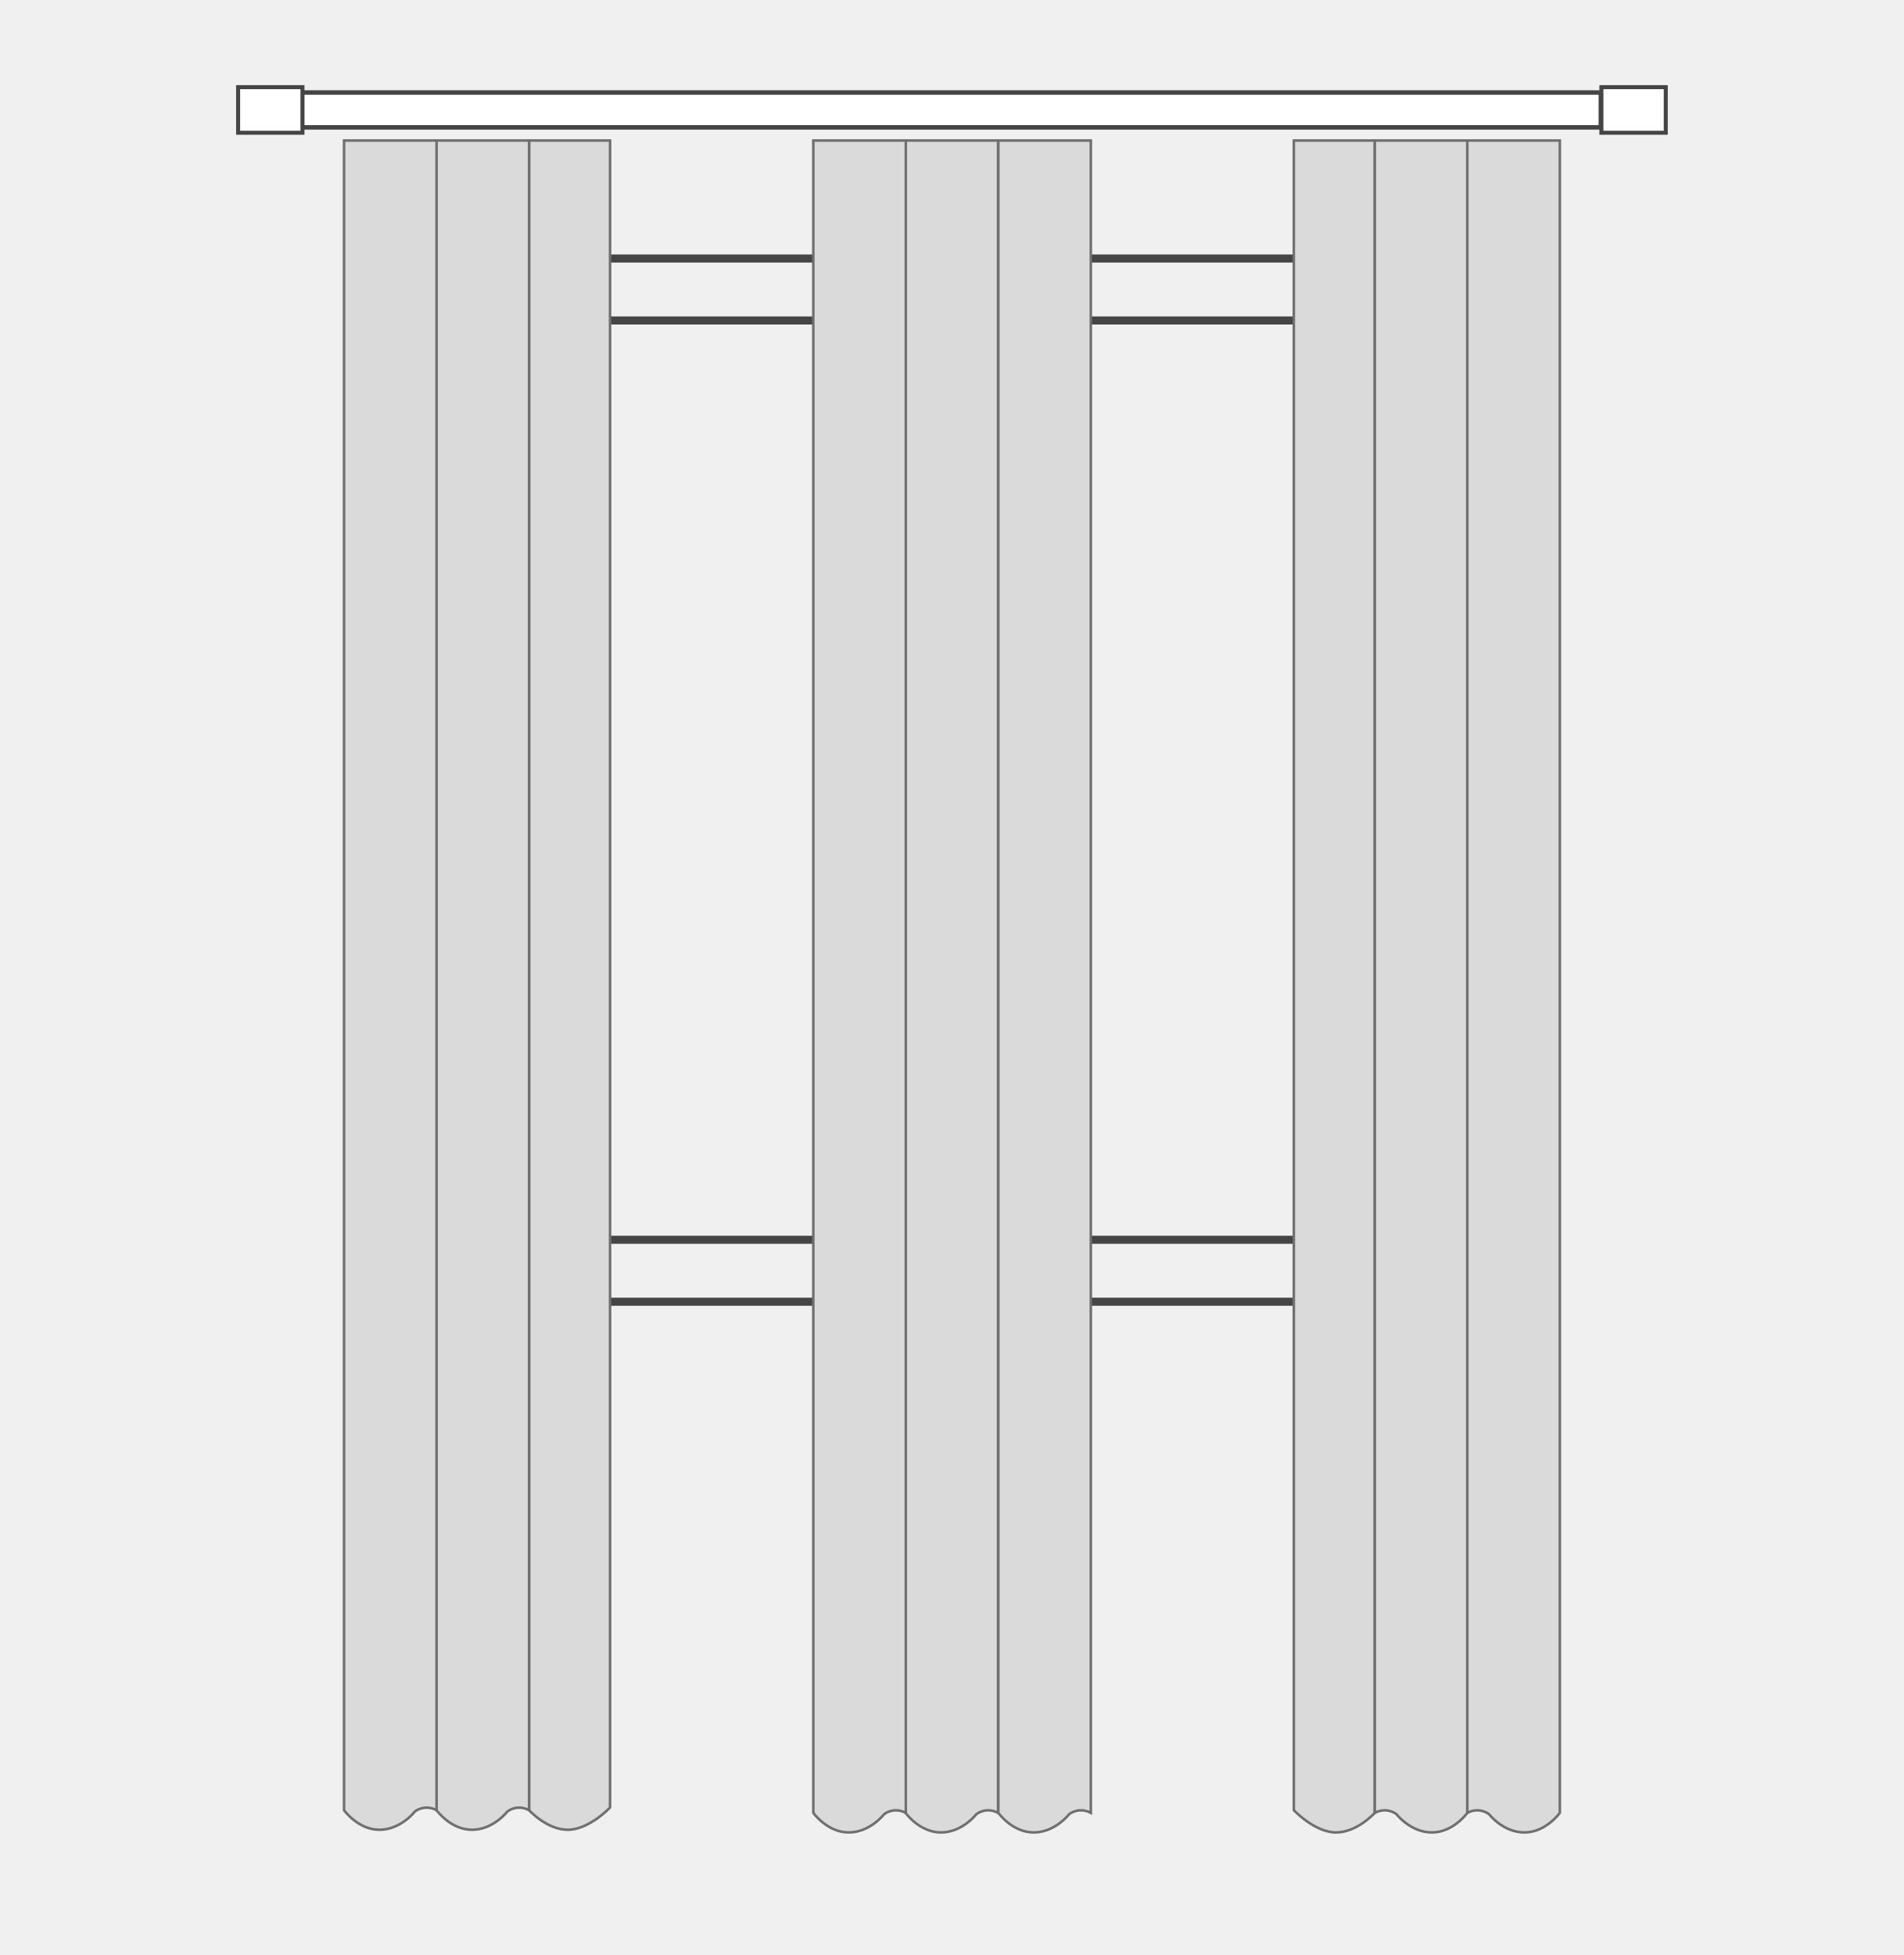
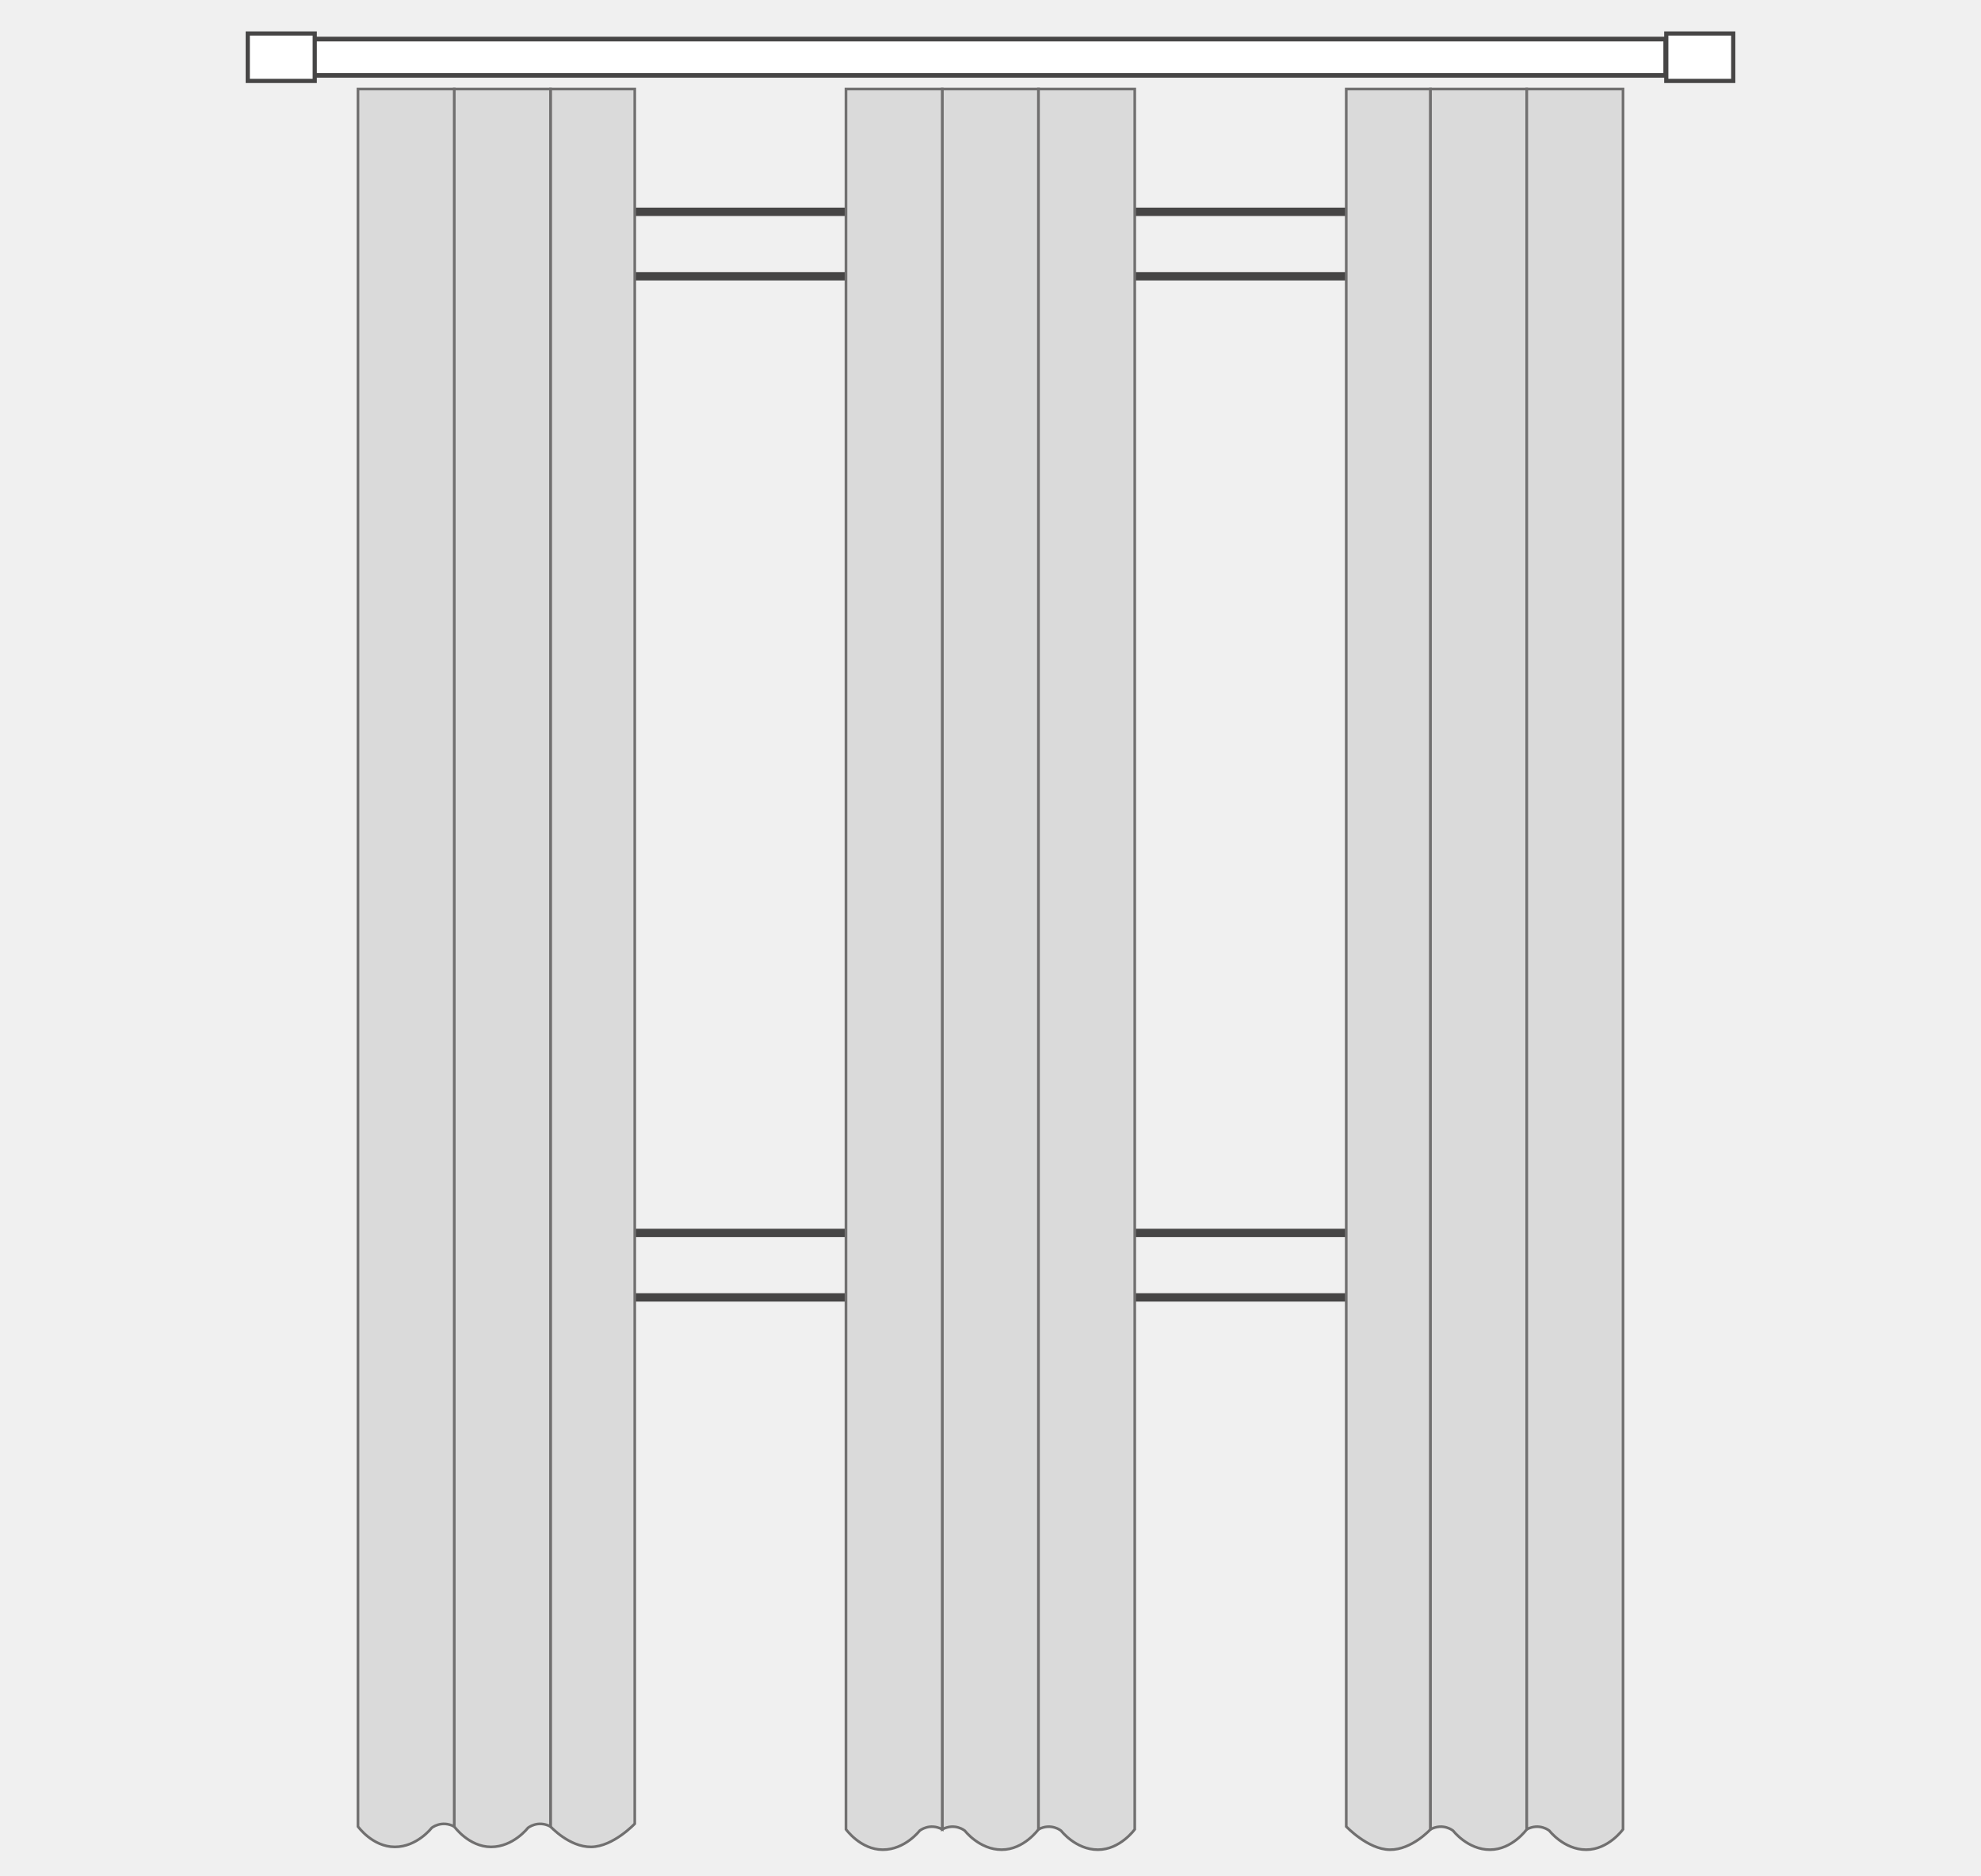
- <svg xmlns="http://www.w3.org/2000/svg" version="1.1" id="Layer_1" x="0px" y="0px" width="710px" height="729px" viewBox="0 0 710 729" enable-background="new 0 0 710 729" xml:space="preserve">
+ <svg xmlns="http://www.w3.org/2000/svg" version="1.1" id="Layer_1" x="0px" y="0px" width="710px" height="672px" viewBox="0 0 710 672" enable-background="new 0 0 710 672" xml:space="preserve">
  <g>
    <g>
      <g>
        <g>
-           <rect x="111.8" y="34.5" fill="#FFFFFF" width="485.2" height="13" />
-           <rect x="111.8" y="34.5" fill="none" stroke="#464545" stroke-width="1.678" width="485.2" height="13" />
+           <rect x="111.8" y="14" fill="#FFFFFF" width="485.2" height="13" />
+           <rect x="111.8" y="14" fill="none" stroke="#464545" stroke-width="1.678" width="485.2" height="13" />
        </g>
      </g>
    </g>
-     <rect x="597.2" y="32.5" fill="#FFFFFF" stroke="#464545" stroke-width="1.5" width="24" height="17" />
-     <rect x="88.8" y="32.5" fill="#FFFFFF" stroke="#464545" stroke-width="1.5" width="24" height="17" />
+     <rect x="597.2" y="12" fill="#FFFFFF" stroke="#464545" stroke-width="1.5" width="24" height="17" />
+     <rect x="88.8" y="12" fill="#FFFFFF" stroke="#464545" stroke-width="1.5" width="24" height="17" />
  </g>
  <g>
-     <g>
-       <rect x="163.8" y="96.4" fill="none" stroke="#464545" stroke-width="3" width="383.4" height="389" />
-       <rect x="179.6" y="119.5" fill="none" stroke="#464545" stroke-width="3" width="351.8" height="342.8" />
-     </g>
-     <g>
-       <path fill="#DADADA" stroke="#706F6F" stroke-width="0.953" stroke-miterlimit="10" d="M227.5,674c0,0-7.7,8.2-15.6,8.3    c-7.9,0.1-14.6-7.3-14.6-7.3V52.4c0,0,4.9,0,15.1,0s15.1,0,15.1,0V674z" />
-       <path fill="#DADADA" stroke="#706F6F" stroke-width="0.953" stroke-miterlimit="10" d="M197.3,675c-4.6-2.4-8.1,0.5-8.1,0.5    s-5.2,6.8-13.2,6.8s-13.2-7.3-13.2-7.3V52.4h34.5V675z" />
-       <path fill="#DADADA" stroke="#706F6F" stroke-width="0.953" stroke-miterlimit="10" d="M162.8,675c-4.6-2.4-8.1,0.5-8.1,0.5    s-5.2,6.8-13.2,6.8s-13.2-7.3-13.2-7.3V52.4h34.5V675z" />
-     </g>
-     <g>
-       <path fill="#DADADA" stroke="#706F6F" stroke-width="0.953" stroke-miterlimit="10" d="M482.5,675c0,0,7.7,8.2,15.6,8.3    c7.9,0.1,14.6-7.3,14.6-7.3V52.4c0,0-4.9,0-15.1,0s-15.1,0-15.1,0V675z" />
-       <path fill="#DADADA" stroke="#706F6F" stroke-width="0.953" stroke-miterlimit="10" d="M512.7,676c4.6-2.4,8.1,0.5,8.1,0.5    s5.2,6.8,13.2,6.8s13.2-7.3,13.2-7.3V52.4h-34.5V676z" />
-       <path fill="#DADADA" stroke="#706F6F" stroke-width="0.953" stroke-miterlimit="10" d="M547.2,676c4.6-2.4,8.1,0.5,8.1,0.5    s5.2,6.8,13.2,6.8s13.2-7.3,13.2-7.3V52.4h-34.5V676z" />
-     </g>
-     <g>
-       <path fill="#DADADA" stroke="#706F6F" stroke-width="0.953" stroke-miterlimit="10" d="M372.2,676c-4.6-2.4-8.1,0.5-8.1,0.5    s-5.2,6.8-13.2,6.8s-13.2-7.3-13.2-7.3V52.4h34.5V676z" />
-       <path fill="#DADADA" stroke="#706F6F" stroke-width="0.953" stroke-miterlimit="10" d="M337.8,676c-4.6-2.4-8.1,0.5-8.1,0.5    s-5.2,6.8-13.2,6.8s-13.2-7.3-13.2-7.3V52.4h34.5V676z" />
-       <path fill="#DADADA" stroke="#706F6F" stroke-width="0.953" stroke-miterlimit="10" d="M406.8,676c-4.6-2.4-8.1,0.5-8.1,0.5    s-5.2,6.8-13.2,6.8s-13.2-7.3-13.2-7.3V52.4h34.5V676z" />
-     </g>
+     <rect x="163.8" y="75.9" fill="none" stroke="#464545" stroke-width="3" width="383.4" height="389" />
+     <rect x="179.6" y="99" fill="none" stroke="#464545" stroke-width="3" width="351.8" height="342.8" />
  </g>
+   <path fill="#DADADA" stroke="#706F6F" stroke-width="0.953" stroke-miterlimit="10" d="M227.5,653.5c0,0-7.7,8.2-15.6,8.3  c-7.9,0.1-14.6-7.3-14.6-7.3V31.9c0,0,4.9,0,15.1,0c10.2,0,15.1,0,15.1,0V653.5z" />
+   <path fill="#DADADA" stroke="#706F6F" stroke-width="0.953" stroke-miterlimit="10" d="M197.3,654.5c-4.6-2.4-8.1,0.5-8.1,0.5  s-5.2,6.8-13.2,6.8s-13.2-7.3-13.2-7.3V31.9h34.5V654.5z" />
+   <path fill="#DADADA" stroke="#706F6F" stroke-width="0.953" stroke-miterlimit="10" d="M162.8,654.5c-4.6-2.4-8.1,0.5-8.1,0.5  s-5.2,6.8-13.2,6.8s-13.2-7.3-13.2-7.3V31.9h34.5V654.5z" />
+   <g>
+     <path fill="#DADADA" stroke="#706F6F" stroke-width="0.953" stroke-miterlimit="10" d="M482.5,654.5c0,0,7.7,8.2,15.6,8.3   c7.9,0.1,14.6-7.3,14.6-7.3V31.9c0,0-4.9,0-15.1,0c-10.2,0-15.1,0-15.1,0V654.5z" />
+     <path fill="#DADADA" stroke="#706F6F" stroke-width="0.953" stroke-miterlimit="10" d="M512.7,655.5c4.6-2.4,8.1,0.5,8.1,0.5   s5.2,6.8,13.2,6.8s13.2-7.3,13.2-7.3V31.9h-34.5V655.5z" />
+     <path fill="#DADADA" stroke="#706F6F" stroke-width="0.953" stroke-miterlimit="10" d="M547.2,655.5c4.6-2.4,8.1,0.5,8.1,0.5   s5.2,6.8,13.2,6.8s13.2-7.3,13.2-7.3V31.9h-34.5V655.5z" />
+   </g>
+   <path fill="#DADADA" stroke="#706F6F" stroke-width="0.953" stroke-miterlimit="10" d="M337.7,655.5c4.6-2.4,8.1,0.5,8.1,0.5  s5.2,6.8,13.2,6.8s13.2-7.3,13.2-7.3V31.9h-34.5V655.5z" />
+   <path fill="#DADADA" stroke="#706F6F" stroke-width="0.953" stroke-miterlimit="10" d="M337.7,655.5c-4.6-2.4-8.1,0.5-8.1,0.5  s-5.2,6.8-13.2,6.8s-13.2-7.3-13.2-7.3V31.9h34.5V655.5z" />
+   <path fill="#DADADA" stroke="#706F6F" stroke-width="0.953" stroke-miterlimit="10" d="M372.2,655.5c4.6-2.4,8.1,0.5,8.1,0.5  s5.2,6.8,13.2,6.8s13.2-7.3,13.2-7.3V31.9h-34.5V655.5z" />
</svg>
